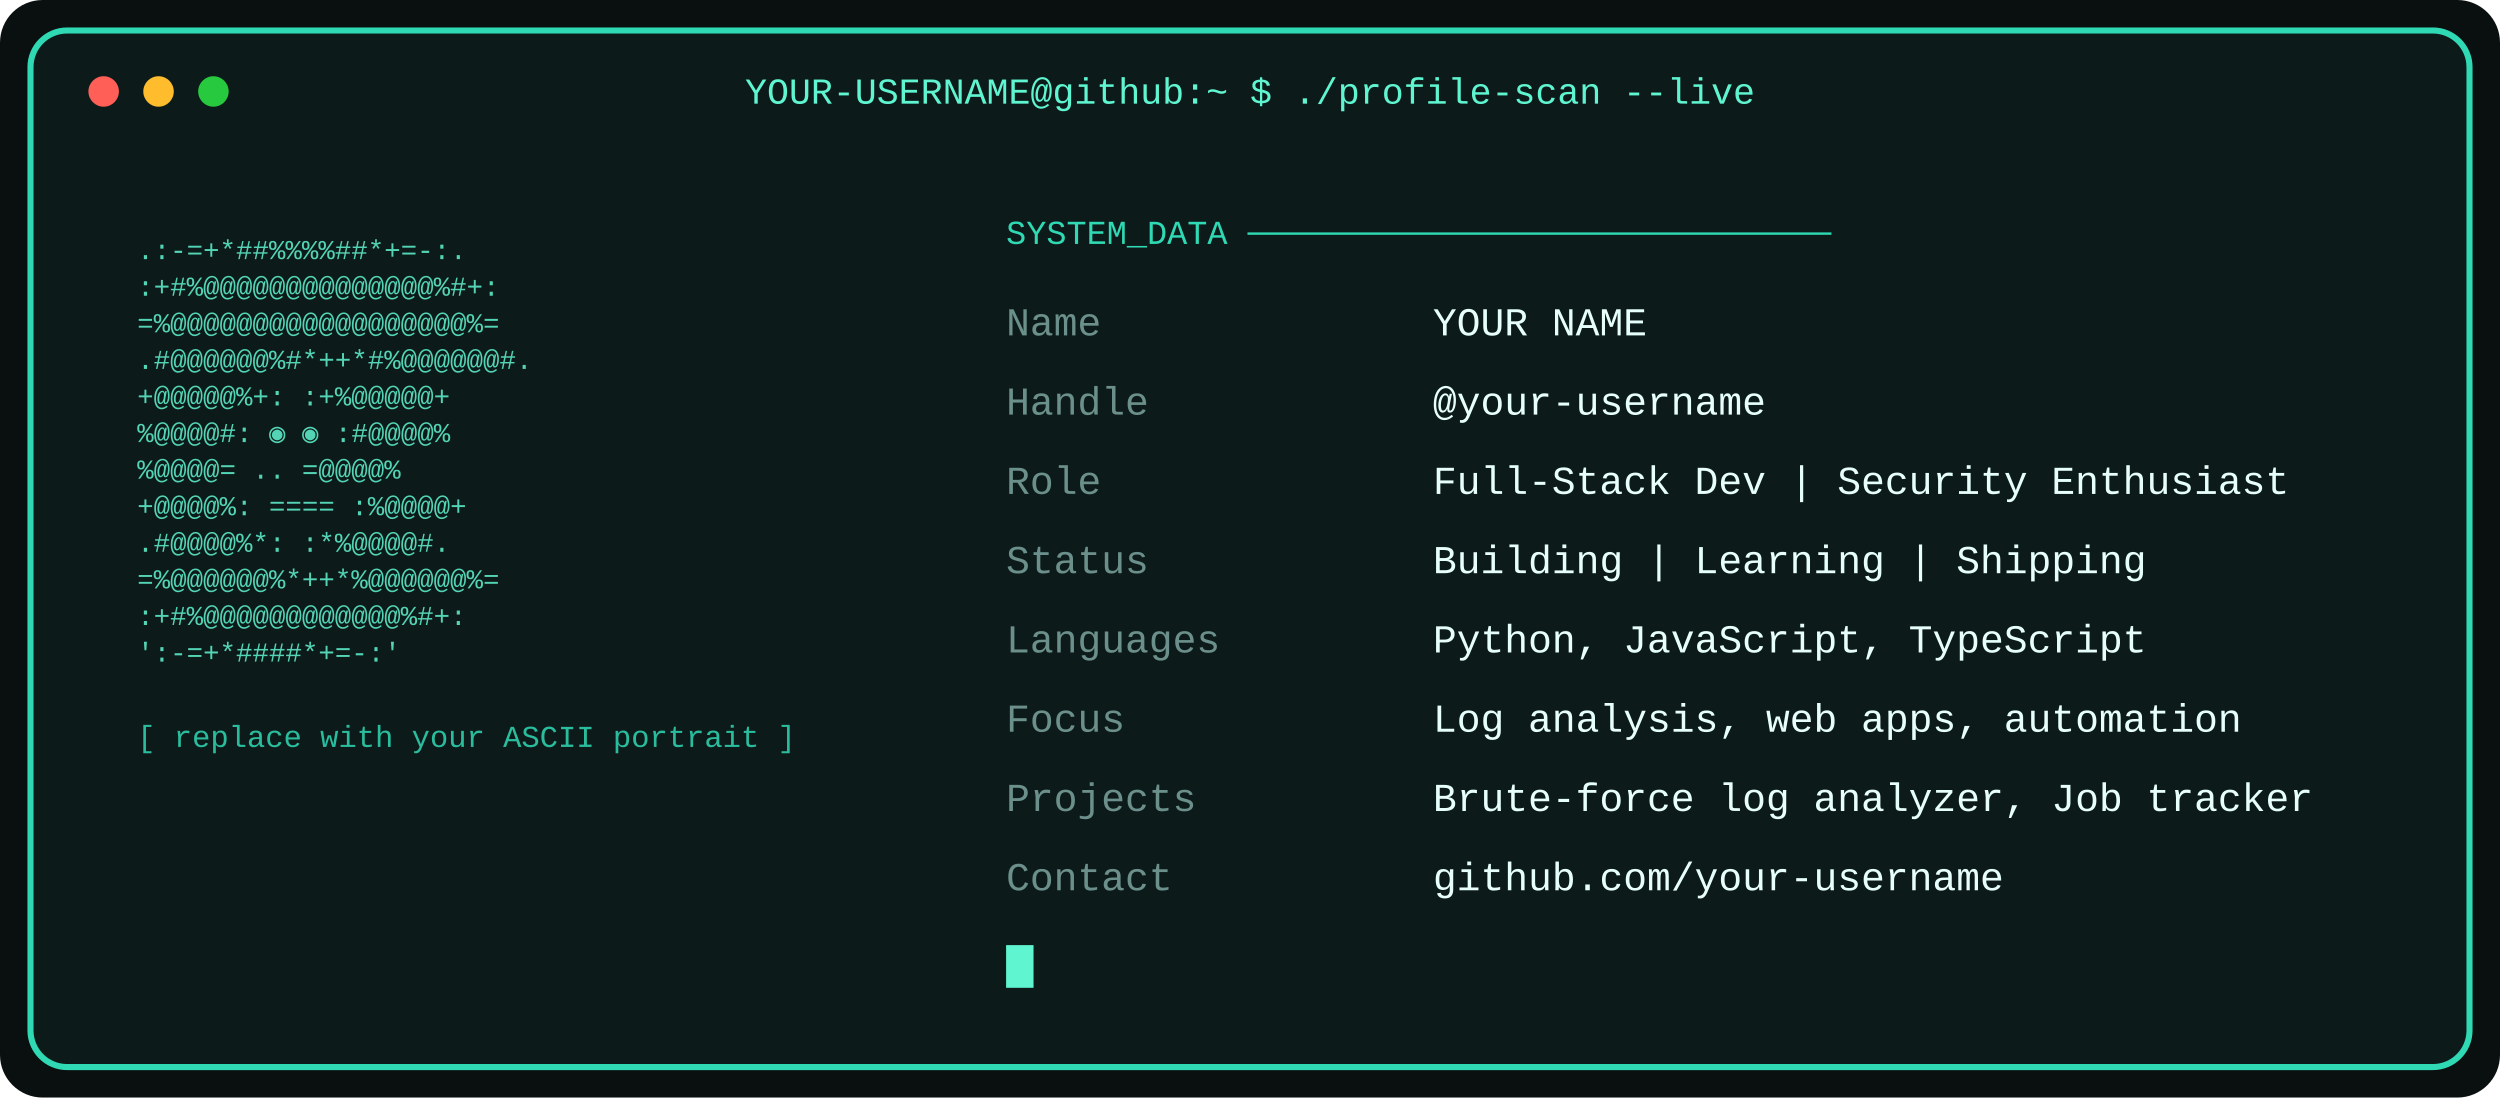
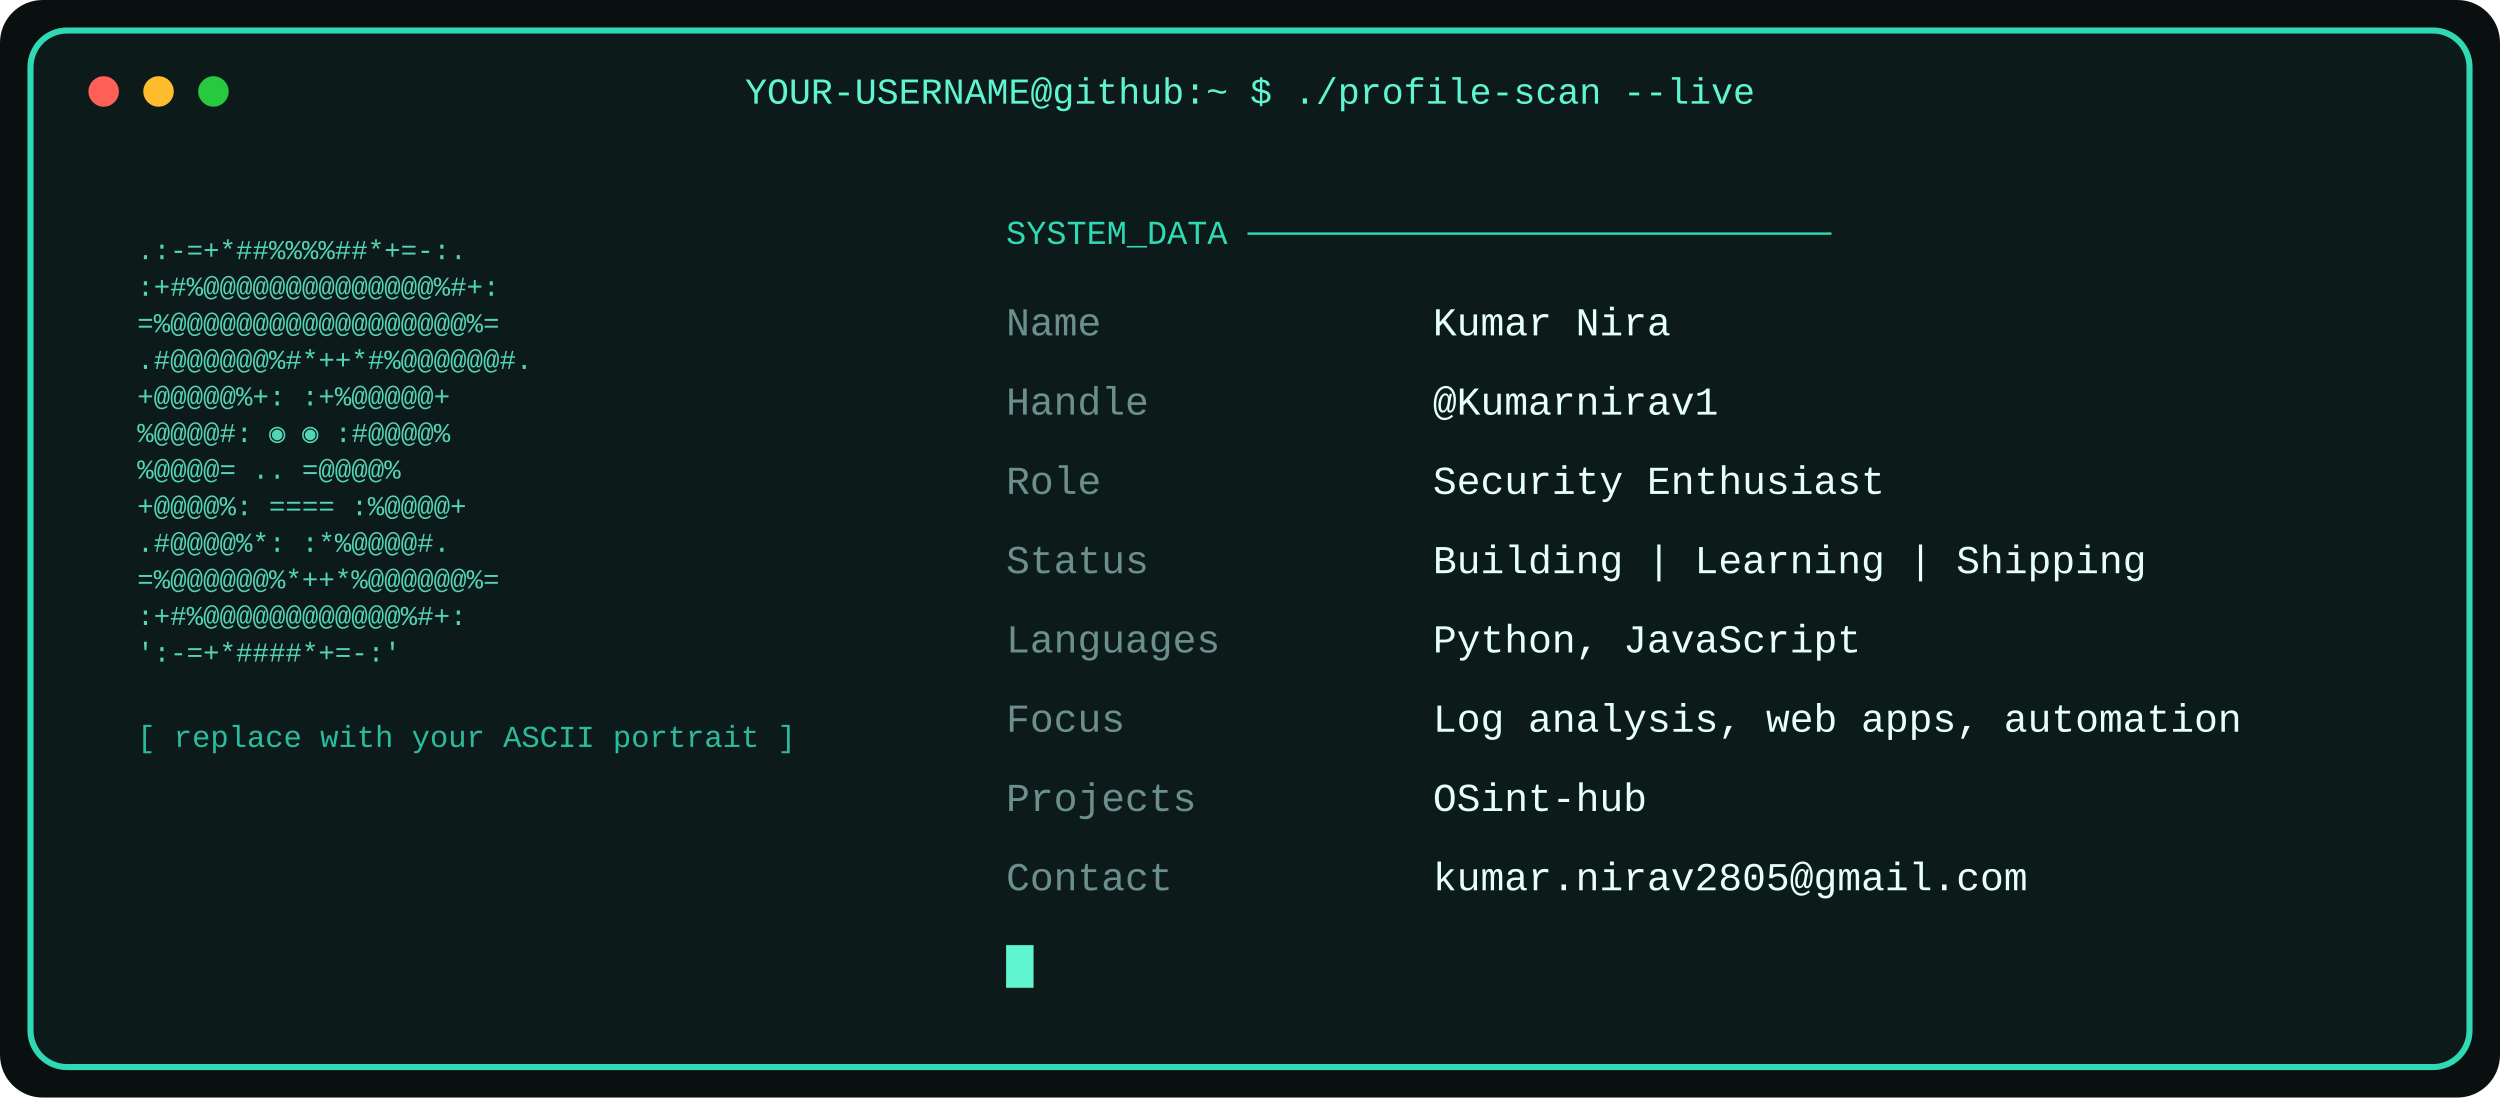
<svg xmlns="http://www.w3.org/2000/svg" width="820" height="360" viewBox="0 0 820 360" font-family="'Courier New', monospace">
  <defs>
    <linearGradient id="scan" x1="0" y1="0" x2="0" y2="1">
      <stop offset="0" stop-color="#5ff5d0" stop-opacity="0" />
      <stop offset="0.5" stop-color="#5ff5d0" stop-opacity="0.35" />
      <stop offset="1" stop-color="#5ff5d0" stop-opacity="0" />
    </linearGradient>
    <clipPath id="screen">
      <rect x="20" y="50" width="780" height="290" rx="10" />
    </clipPath>
  </defs>
  <rect x="0" y="0" width="820" height="360" rx="14" fill="#0a0f0f" />
  <rect x="10" y="10" width="800" height="340" rx="12" fill="#0d1a1a" stroke="#2fd9b4" stroke-width="2" />
  <circle cx="34" cy="30" r="5" fill="#ff5f56" />
  <circle cx="52" cy="30" r="5" fill="#ffbd2e" />
  <circle cx="70" cy="30" r="5" fill="#27c93f" />
  <text x="410" y="34" fill="#5ff5d0" font-size="12" text-anchor="middle">YOUR-USERNAME@github:~ $ ./profile-scan --live</text>
  <g fill="#5ff5d0" font-size="9" opacity="0.85">
    <text x="45" y="85">  .:-=+*##%%%%##*+=-:.  </text>
    <text x="45" y="97">  :+#%@@@@@@@@@@@@@@%#+: </text>
    <text x="45" y="109"> =%@@@@@@@@@@@@@@@@@@%= </text>
    <text x="45" y="121">.#@@@@@@%#*++*#%@@@@@@#.</text>
    <text x="45" y="133">+@@@@@%+:      :+%@@@@@+</text>
    <text x="45" y="145">%@@@@#:   ◉  ◉   :#@@@@%</text>
    <text x="45" y="157">%@@@@=     ..     =@@@@%</text>
    <text x="45" y="169">+@@@@%:   ====   :%@@@@+</text>
    <text x="45" y="181">.#@@@@%*:      :*%@@@@#.</text>
    <text x="45" y="193"> =%@@@@@@%*++*%@@@@@@%= </text>
    <text x="45" y="205">  :+#%@@@@@@@@@@@@%#+:  </text>
    <text x="45" y="217">    ':-=+*####*+=-:'    </text>
    <text x="45" y="245" fill="#2fd9b4" font-size="10">[ replace with your ASCII portrait ]</text>
  </g>
  <g font-size="13">
    <text x="330" y="80" fill="#2fd9b4" font-size="11">SYSTEM_DATA ─────────────────────────────</text>
    <text x="330" y="110" fill="#6b8f8a">Name</text>
-     <text x="470" y="110" fill="#e6fffa">YOUR NAME</text>
+     <text x="470" y="110" fill="#e6fffa">Kumar Nira</text>
    <text x="330" y="136" fill="#6b8f8a">Handle</text>
-     <text x="470" y="136" fill="#e6fffa">@your-username</text>
+     <text x="470" y="136" fill="#e6fffa">@Kumarnirav1</text>
    <text x="330" y="162" fill="#6b8f8a">Role</text>
-     <text x="470" y="162" fill="#e6fffa">Full-Stack Dev | Security Enthusiast</text>
+     <text x="470" y="162" fill="#e6fffa">Security Enthusiast</text>
    <text x="330" y="188" fill="#6b8f8a">Status</text>
    <text x="470" y="188" fill="#e6fffa">Building | Learning | Shipping</text>
    <text x="330" y="214" fill="#6b8f8a">Languages</text>
-     <text x="470" y="214" fill="#e6fffa">Python, JavaScript, TypeScript</text>
+     <text x="470" y="214" fill="#e6fffa">Python, JavaScript</text>
    <text x="330" y="240" fill="#6b8f8a">Focus</text>
    <text x="470" y="240" fill="#e6fffa">Log analysis, web apps, automation</text>
    <text x="330" y="266" fill="#6b8f8a">Projects</text>
-     <text x="470" y="266" fill="#e6fffa">Brute-force log analyzer, Job tracker</text>
+     <text x="470" y="266" fill="#e6fffa">OSint-hub</text>
    <text x="330" y="292" fill="#6b8f8a">Contact</text>
-     <text x="470" y="292" fill="#e6fffa">github.com/your-username</text>
+     <text x="470" y="292" fill="#e6fffa">kumar.nirav2805@gmail.com</text>
    <rect x="330" y="310" width="9" height="14" fill="#5ff5d0">
      <animate attributeName="opacity" values="1;0;1" dur="1s" repeatCount="indefinite" />
    </rect>
  </g>
  <g clip-path="url(#screen)">
    <rect x="20" y="-60" width="780" height="60" fill="url(#scan)">
      <animate attributeName="y" values="40;340;40" dur="4s" repeatCount="indefinite" />
    </rect>
  </g>
</svg>
